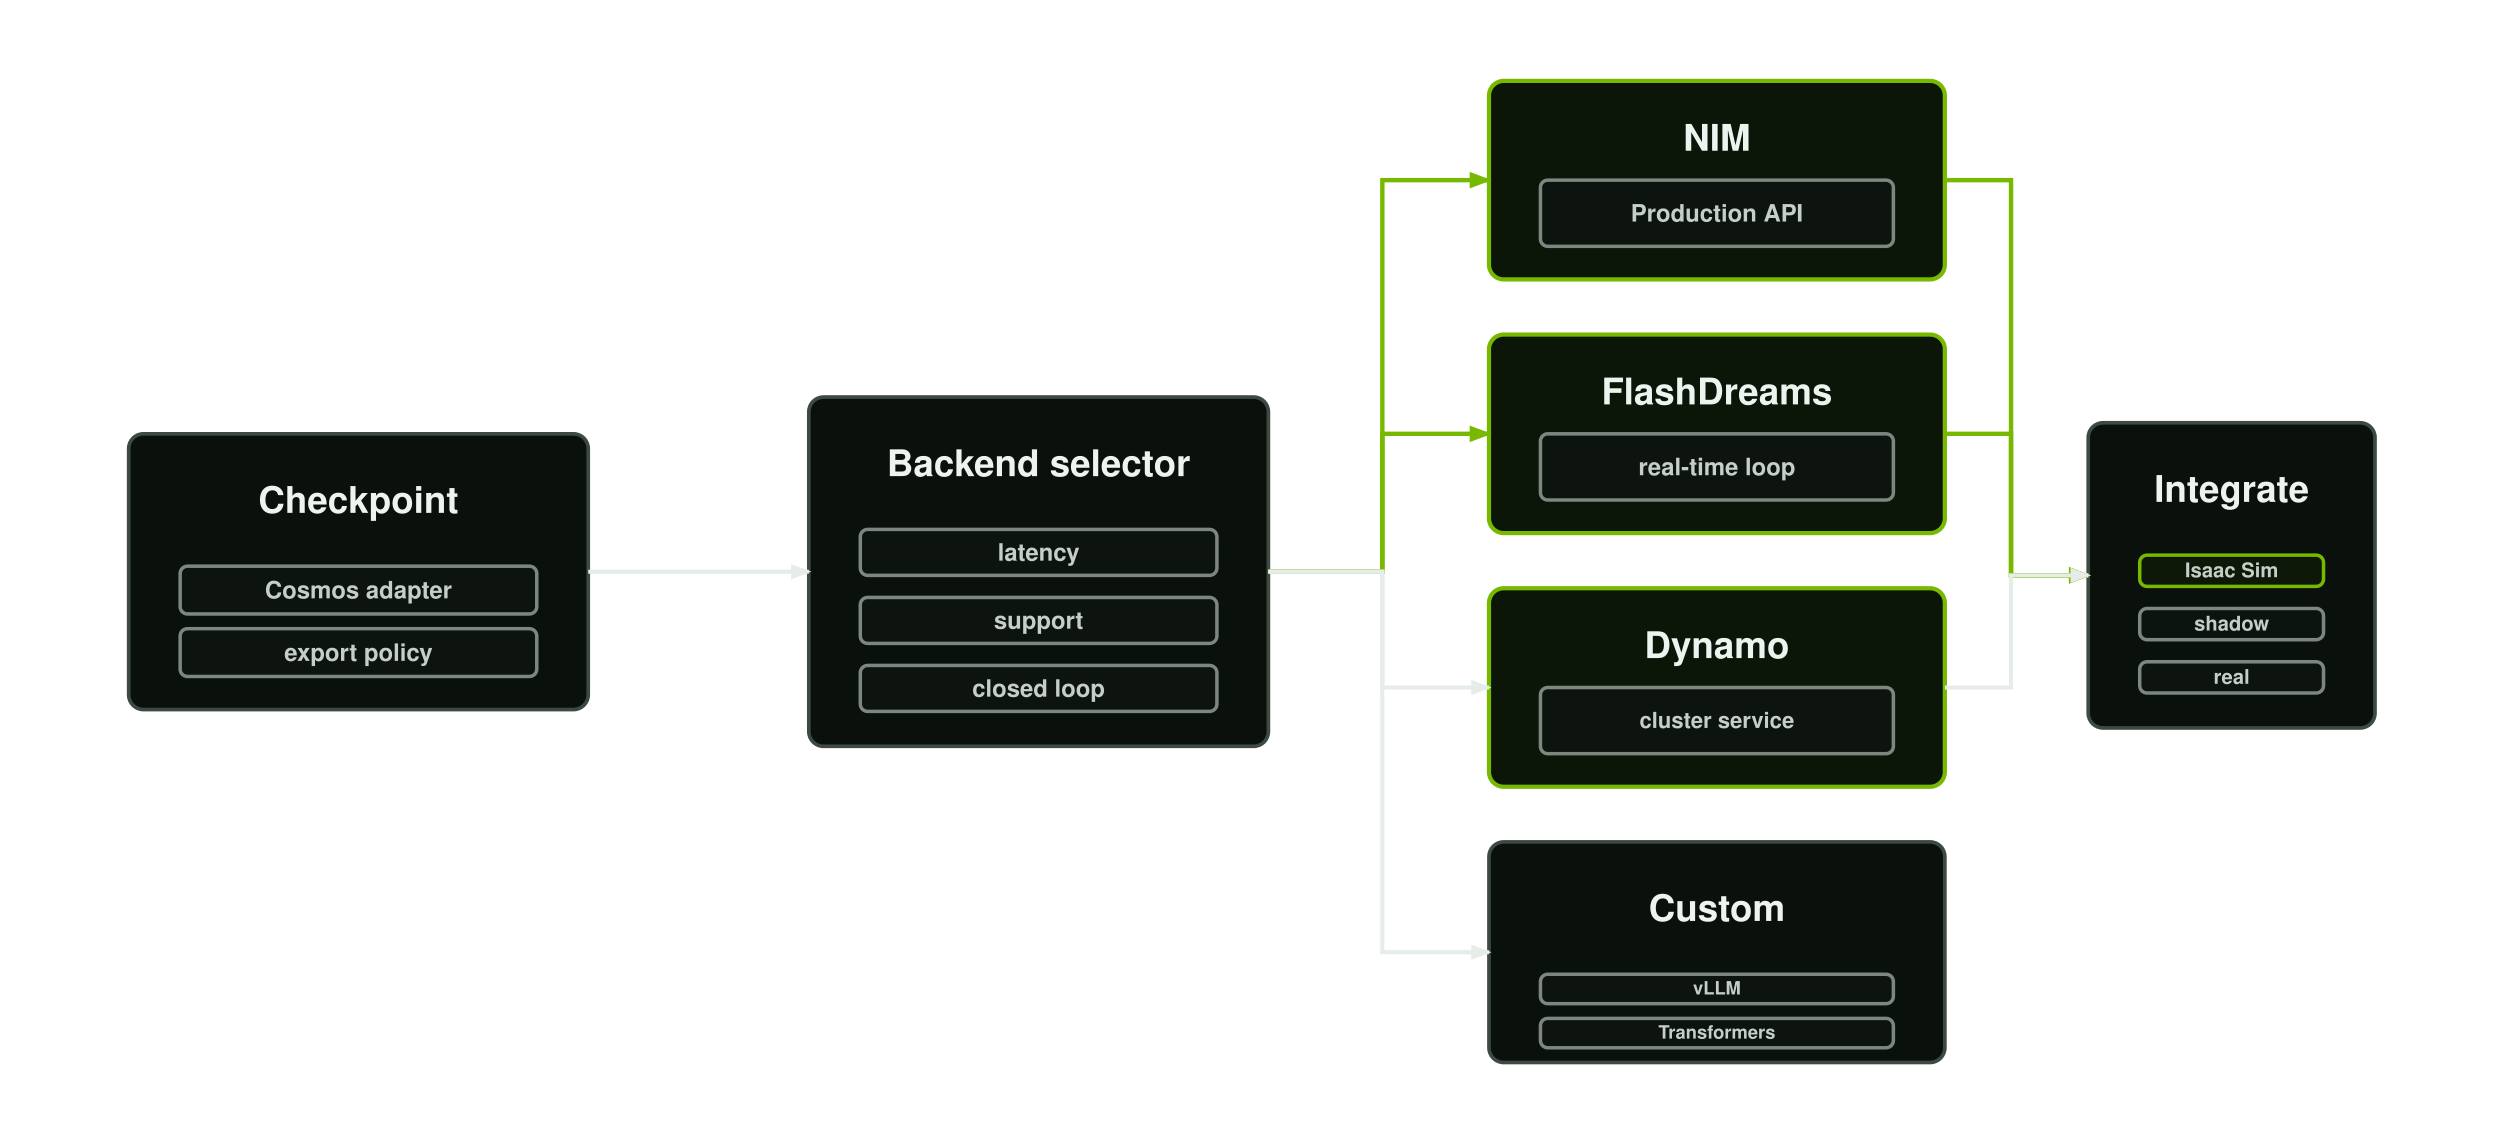
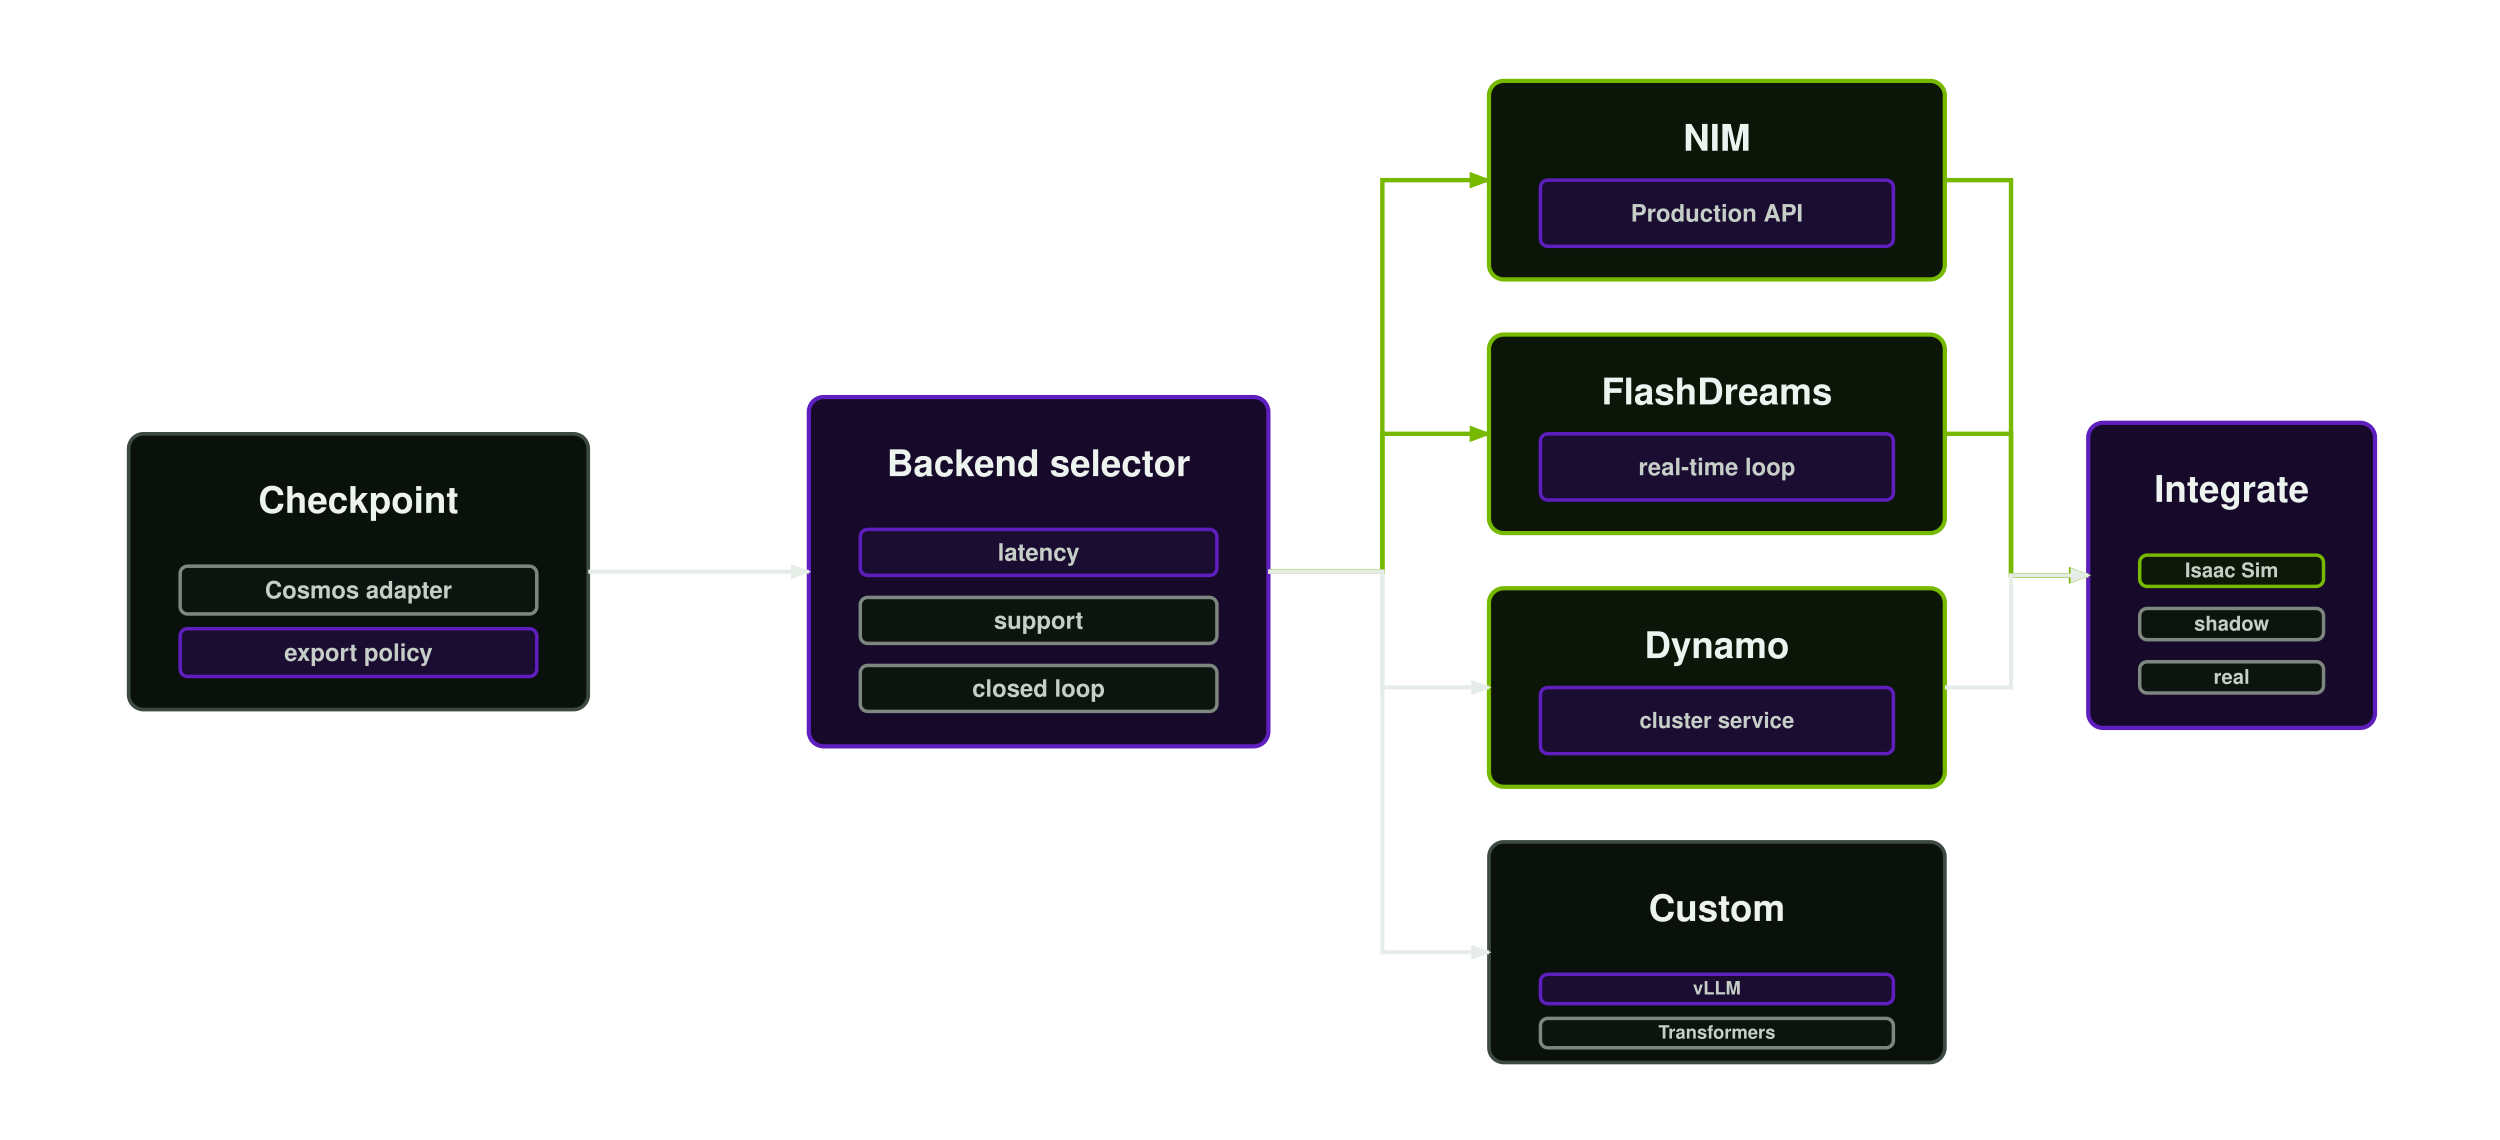
<svg xmlns="http://www.w3.org/2000/svg" width="1360" height="620" viewBox="0 0 1360 620" role="img" aria-labelledby="title desc">
  <defs>
    <style>
      .bg { fill: transparent; }
      .box { fill: #0a100c; stroke: #3d4a42; stroke-width: 2; }
      .boxHot { fill: #0b1608; stroke: #76b900; stroke-width: 2.3; }
+       .boxAccent { fill: #160929; stroke: #5f1ebe; stroke-width: 2.3; }
      .inner { fill: #0d130f; stroke: #7d8780; stroke-width: 1.9; }
      .innerHot { fill: #0d1809; stroke: #76b900; stroke-width: 1.9; }
+       .innerAccent { fill: #1b0c31; stroke: #5f1ebe; stroke-width: 1.9; }
      .label { fill: #edf3ef; font-family: Aptos, Helvetica, sans-serif; font-size: 20px; font-weight: 680; }
      .small { fill: #c6cec8; font-family: Aptos, Helvetica, sans-serif; font-size: 13px; font-weight: 620; }
      .line { stroke: #e6ece8; stroke-width: 2.2; fill: none; marker-end: url(#arrow); }
      .greenLine { stroke: #76b900; stroke-width: 2.4; fill: none; marker-end: url(#arrowGreen); }
+       .accentLine { stroke: #5f1ebe; stroke-width: 2.4; fill: none; marker-end: url(#arrowAccent); }
    </style>
    <marker id="arrow" viewBox="0 0 8 8" refX="7" refY="4" markerWidth="5" markerHeight="5" orient="auto-start-reverse">
      <path d="M 0 1 L 8 4 L 0 7 z" fill="#e6ece8" />
    </marker>
    <marker id="arrowGreen" viewBox="0 0 8 8" refX="7" refY="4" markerWidth="5" markerHeight="5" orient="auto-start-reverse">
      <path d="M 0 1 L 8 4 L 0 7 z" fill="#76b900" />
    </marker>
+     <marker id="arrowAccent" viewBox="0 0 8 8" refX="7" refY="4" markerWidth="5" markerHeight="5" orient="auto-start-reverse">
+       <path d="M 0 1 L 8 4 L 0 7 z" fill="#5f1ebe" />
+     </marker>
  </defs>
  <rect class="bg" x="0" y="0" width="1360" height="620" />
  <rect class="box" x="70" y="236" width="250" height="150" rx="8" />
  <text class="label" x="195.0" y="279" text-anchor="middle">Checkpoint</text>
  <rect class="inner" x="98" y="308" width="194" height="26" rx="4" />
  <text class="small" x="195.0" y="325.5" text-anchor="middle" style="font-size:13px">Cosmos adapter</text>
-   <rect class="inner" x="98" y="342" width="194" height="26" rx="4" />
+   <rect class="innerAccent" x="98" y="342" width="194" height="26" rx="4" />
  <text class="small" x="195.0" y="359.5" text-anchor="middle" style="font-size:13px">export policy</text>
-   <rect class="box" x="440" y="216" width="250" height="190" rx="8" />
+   <rect class="boxAccent" x="440" y="216" width="250" height="190" rx="8" />
  <text class="label" x="565.0" y="259" text-anchor="middle">Backend selector</text>
-   <rect class="inner" x="468" y="288" width="194" height="25" rx="4" />
+   <rect class="innerAccent" x="468" y="288" width="194" height="25" rx="4" />
  <text class="small" x="565.0" y="305.0" text-anchor="middle" style="font-size:13px">latency</text>
  <rect class="inner" x="468" y="325" width="194" height="25" rx="4" />
  <text class="small" x="565.0" y="342.0" text-anchor="middle" style="font-size:13px">support</text>
  <rect class="inner" x="468" y="362" width="194" height="25" rx="4" />
  <text class="small" x="565.0" y="379.0" text-anchor="middle" style="font-size:13px">closed loop</text>
  <path class="line" d="M320 311 L440 311" />
  <rect class="boxHot" x="810" y="44" width="248" height="108" rx="8" />
  <text class="label" x="934.0" y="82" text-anchor="middle">NIM</text>
-   <rect class="inner" x="838" y="98" width="192" height="36" rx="4" />
+   <rect class="innerAccent" x="838" y="98" width="192" height="36" rx="4" />
  <text class="small" x="934.0" y="120.5" text-anchor="middle" style="font-size:13px">Production API</text>
  <path class="greenLine" d="M690 311 L752 311 L752 98 L810 98" />
  <rect class="boxHot" x="810" y="182" width="248" height="108" rx="8" />
  <text class="label" x="934.0" y="220" text-anchor="middle">FlashDreams</text>
-   <rect class="inner" x="838" y="236" width="192" height="36" rx="4" />
+   <rect class="innerAccent" x="838" y="236" width="192" height="36" rx="4" />
  <text class="small" x="934.0" y="258.5" text-anchor="middle" style="font-size:13px">real-time loop</text>
  <path class="greenLine" d="M690 311 L752 311 L752 236 L810 236" />
  <rect class="boxHot" x="810" y="320" width="248" height="108" rx="8" />
  <text class="label" x="934.0" y="358" text-anchor="middle">Dynamo</text>
-   <rect class="inner" x="838" y="374" width="192" height="36" rx="4" />
+   <rect class="innerAccent" x="838" y="374" width="192" height="36" rx="4" />
  <text class="small" x="934.0" y="396.0" text-anchor="middle" style="font-size:12px">cluster service</text>
  <path class="line" d="M690 311 L752 311 L752 374 L810 374" />
  <rect class="box" x="810" y="458" width="248" height="120" rx="8" />
  <text class="label" x="934.0" y="501" text-anchor="middle">Custom</text>
-   <rect class="inner" x="838" y="530" width="192" height="16" rx="4" />
+   <rect class="innerAccent" x="838" y="530" width="192" height="16" rx="4" />
  <text class="small" x="934.0" y="541.0" text-anchor="middle" style="font-size:10px">vLLM</text>
  <rect class="inner" x="838" y="554" width="192" height="16" rx="4" />
  <text class="small" x="934.0" y="565.0" text-anchor="middle" style="font-size:10px">Transformers</text>
  <path class="line" d="M690 311 L752 311 L752 518 L810 518" />
-   <rect class="box" x="1136" y="230" width="156" height="166" rx="8" />
+   <rect class="boxAccent" x="1136" y="230" width="156" height="166" rx="8" />
  <text class="label" x="1214.0" y="273" text-anchor="middle">Integrate</text>
  <rect class="innerHot" x="1164" y="302" width="100" height="17" rx="4" />
  <text class="small" x="1214.0" y="314.0" text-anchor="middle" style="font-size:11px">Isaac Sim</text>
  <rect class="inner" x="1164" y="331" width="100" height="17" rx="4" />
  <text class="small" x="1214.0" y="343.0" text-anchor="middle" style="font-size:11px">shadow</text>
  <rect class="inner" x="1164" y="360" width="100" height="17" rx="4" />
  <text class="small" x="1214.0" y="372.0" text-anchor="middle" style="font-size:11px">real</text>
  <path class="greenLine" d="M1058 98 L1094 98 L1094 313 L1136 313" />
  <path class="greenLine" d="M1058 236 L1094 236 L1094 313 L1136 313" />
  <path class="line" d="M1058 374 L1094 374 L1094 313 L1136 313" />
</svg>
